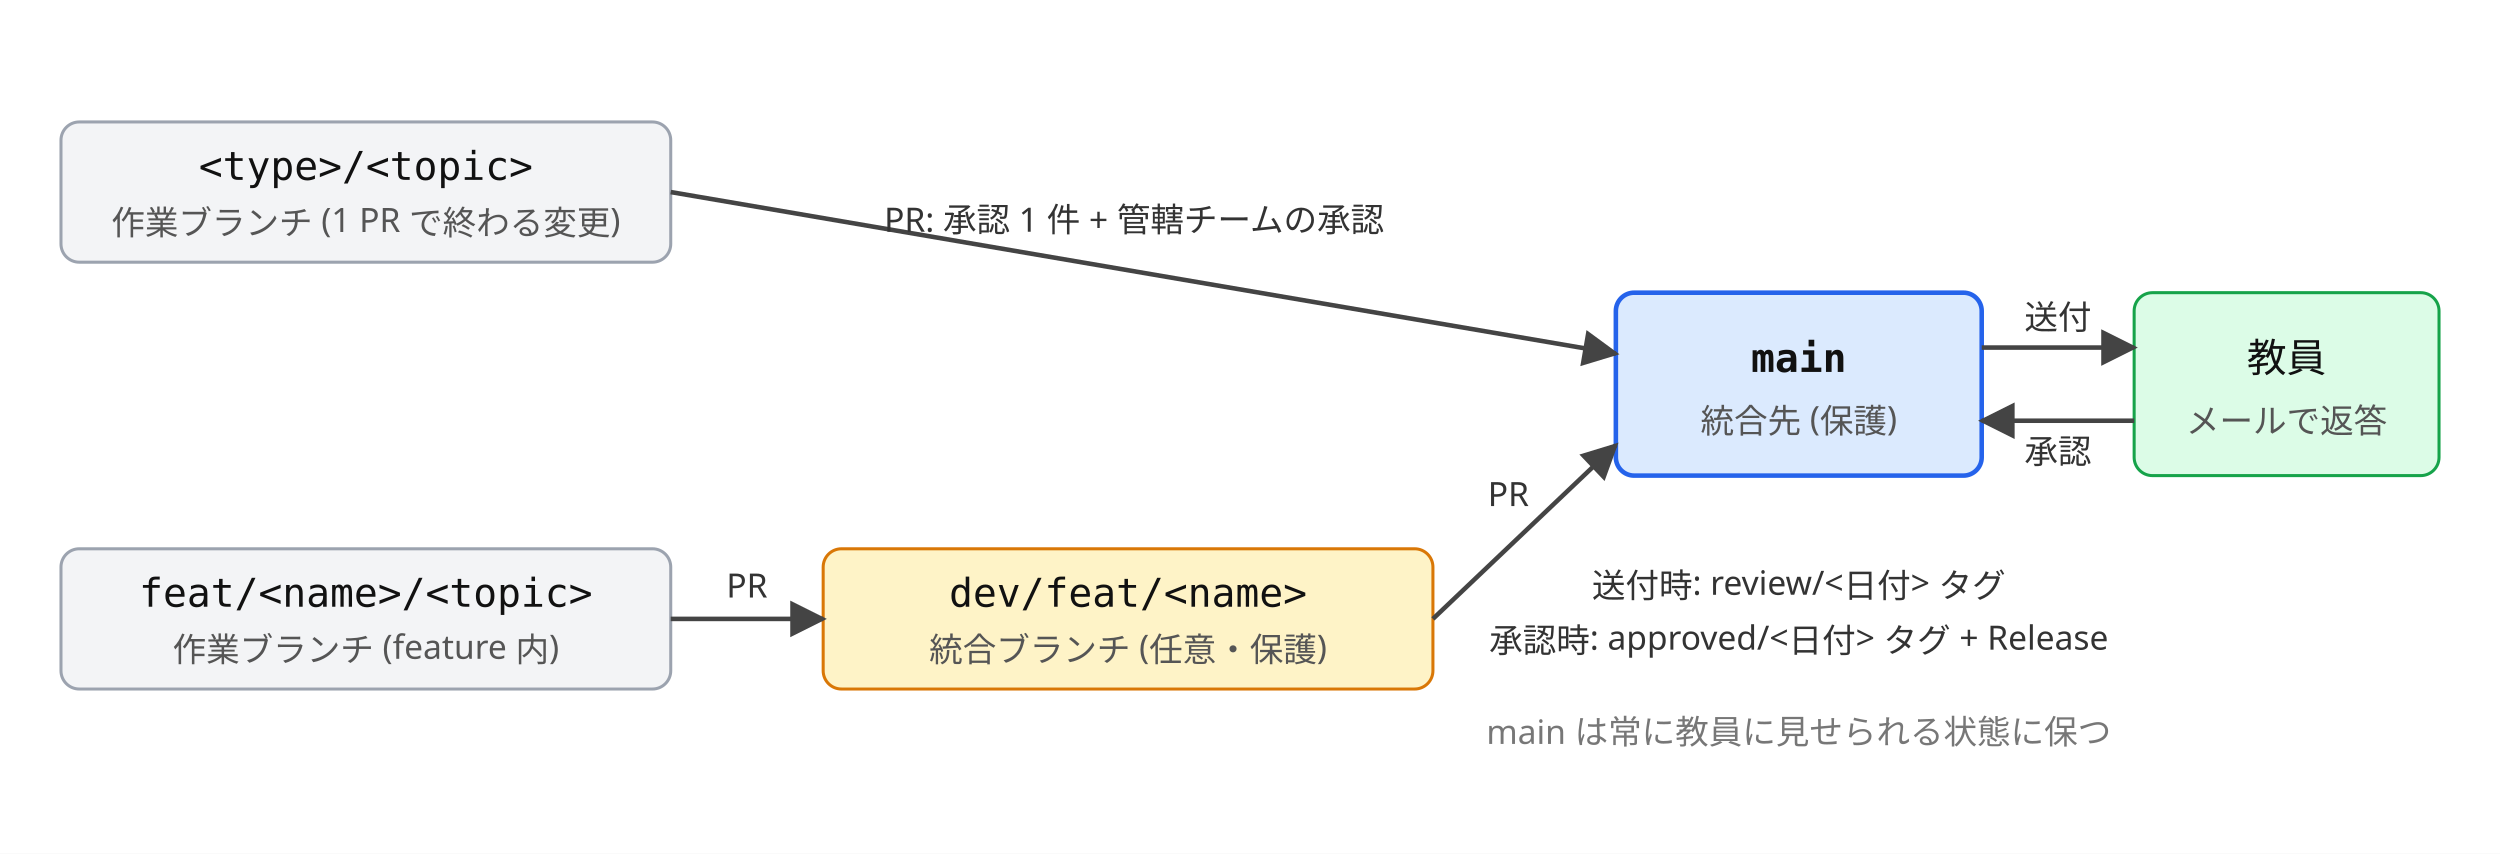
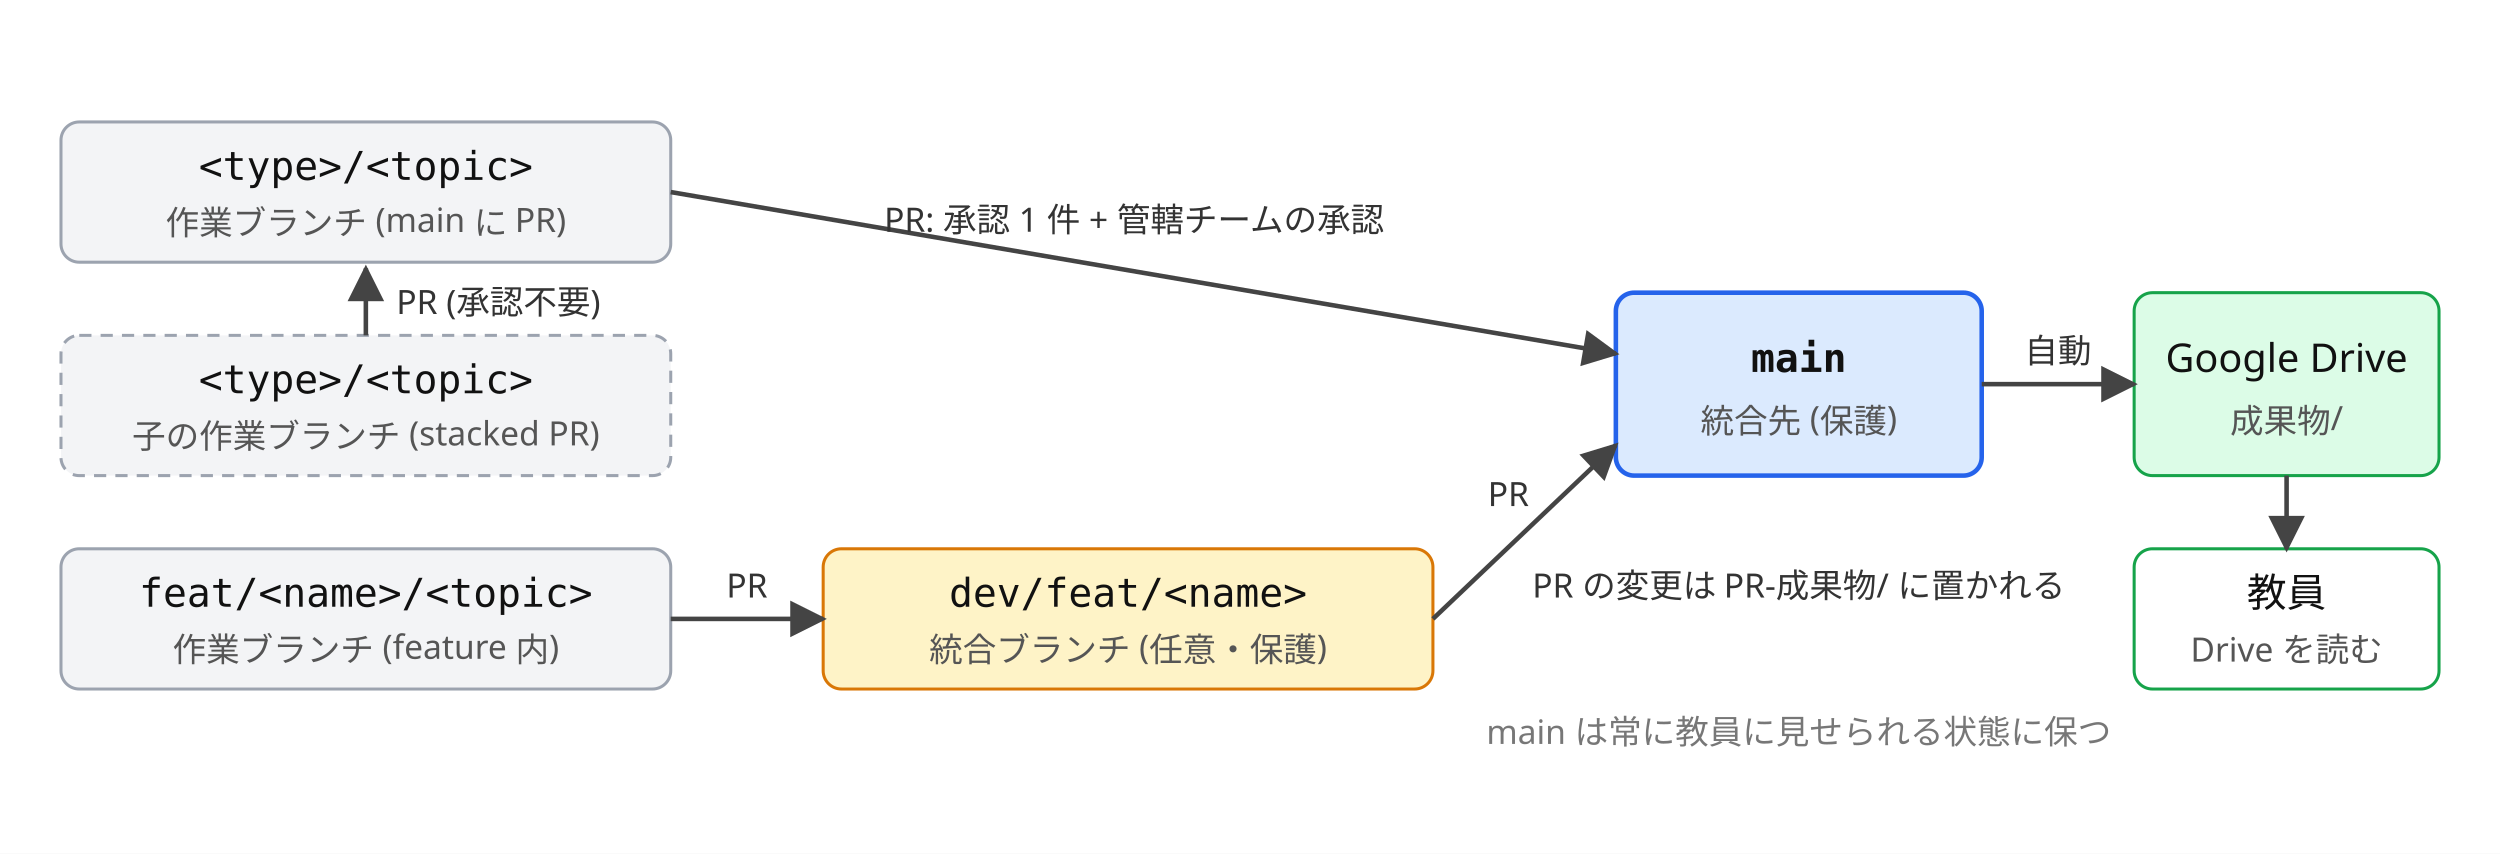
<svg xmlns="http://www.w3.org/2000/svg" width="820" height="280" viewBox="0 0 820 280" font-family="sans-serif" font-size="13">
  <rect width="820" height="280" fill="#ffffff" />
  <defs>
    <marker id="arrow" viewBox="0 0 10 10" refX="9" refY="5" markerWidth="8" markerHeight="8" orient="auto-start-reverse">
      <path d="M0,0 L10,5 L0,10 z" fill="#444444" />
    </marker>
  </defs>
  <rect x="20" y="40" width="200" height="46" rx="6" fill="#f3f4f6" stroke="#9ca3af" />
  <text x="120" y="59" text-anchor="middle" font-family="monospace" fill="#111">&lt;type&gt;/&lt;topic&gt;</text>
-   <text x="120" y="77" text-anchor="middle" fill="#555" font-size="11">作業ブランチ (1 PR で終わる変更)</text>
+   <text x="120" y="77" text-anchor="middle" fill="#555" font-size="11">作業ブランチ (main に PR)</text>
+   <rect x="20" y="110" width="200" height="46" rx="6" fill="#f3f4f6" stroke="#9ca3af" stroke-dasharray="4 3" />
+   <text x="120" y="129" text-anchor="middle" font-family="monospace" fill="#111">&lt;type&gt;/&lt;topic&gt;</text>
+   <text x="120" y="147" text-anchor="middle" fill="#555" font-size="11">子の作業ブランチ (stacked PR)</text>
  <rect x="20" y="180" width="200" height="46" rx="6" fill="#f3f4f6" stroke="#9ca3af" />
  <text x="120" y="199" text-anchor="middle" font-family="monospace" fill="#111">feat/&lt;name&gt;/&lt;topic&gt;</text>
  <text x="120" y="217" text-anchor="middle" fill="#555" font-size="11">作業ブランチ (feature 内)</text>
  <rect x="270" y="180" width="200" height="46" rx="6" fill="#fef3c7" stroke="#d97706" />
  <text x="370" y="199" text-anchor="middle" font-family="monospace" fill="#111">dev/feat/&lt;name&gt;</text>
  <text x="370" y="217" text-anchor="middle" fill="#555" font-size="11">統合ブランチ (任意・保護)</text>
  <rect x="530" y="96" width="120" height="60" rx="6" fill="#dbeafe" stroke="#2563eb" stroke-width="1.5" />
  <text x="590" y="122" text-anchor="middle" font-family="monospace" font-weight="bold" fill="#111">main</text>
  <text x="590" y="142" text-anchor="middle" fill="#555" font-size="11">統合先 (保護)</text>
  <rect x="700" y="96" width="100" height="60" rx="6" fill="#dcfce7" stroke="#16a34a" />
-   <text x="750" y="122" text-anchor="middle" fill="#111">教員</text>
-   <text x="750" y="142" text-anchor="middle" fill="#555" font-size="11">メールで返答</text>
+   <text x="750" y="122" text-anchor="middle" fill="#111">Google Drive</text>
+   <text x="750" y="142" text-anchor="middle" fill="#555" font-size="11">成果物/</text>
+   <rect x="700" y="180" width="100" height="46" rx="6" fill="#ffffff" stroke="#16a34a" />
+   <text x="750" y="199" text-anchor="middle" fill="#111">教員</text>
+   <text x="750" y="217" text-anchor="middle" fill="#555" font-size="11">Drive を読む</text>
  <path d="M220,63 L530,116" fill="none" stroke="#444444" stroke-width="1.5" marker-end="url(#arrow)" />
  <text x="372" y="76" text-anchor="middle" fill="#333" font-size="11">PR: 承認 1 件 + 管轄チームの承認</text>
+   <path d="M120,110 L120,88" fill="none" stroke="#444444" stroke-width="1.5" marker-end="url(#arrow)" />
+   <text x="130" y="103" text-anchor="start" fill="#333" font-size="11">PR (承認不要)</text>
  <path d="M220,203 L270,203" fill="none" stroke="#444444" stroke-width="1.5" marker-end="url(#arrow)" />
  <text x="245" y="196" text-anchor="middle" fill="#333" font-size="11">PR</text>
  <path d="M470,203 L530,146" fill="none" stroke="#444444" stroke-width="1.5" marker-end="url(#arrow)" />
  <text x="488" y="166" text-anchor="start" fill="#333" font-size="11">PR</text>
-   <path d="M650,114 L700,114" fill="none" stroke="#444444" stroke-width="1.5" marker-end="url(#arrow)" />
-   <text x="675" y="108" text-anchor="middle" fill="#333" font-size="11">送付</text>
-   <path d="M700,138 L650,138" fill="none" stroke="#444444" stroke-width="1.5" marker-end="url(#arrow)" />
-   <text x="675" y="152" text-anchor="middle" fill="#333" font-size="11">承認</text>
-   <text x="590" y="196" text-anchor="middle" fill="#333" font-size="11">送付時: review/&lt;日付&gt; タグ</text>
-   <text x="590" y="214" text-anchor="middle" fill="#333" font-size="11">承認時: approved/&lt;日付&gt; タグ + Release</text>
+   <path d="M650,126 L700,126" fill="none" stroke="#444444" stroke-width="1.5" marker-end="url(#arrow)" />
+   <text x="675" y="119" text-anchor="middle" fill="#333" font-size="11">自動</text>
+   <path d="M750,156 L750,180" fill="none" stroke="#444444" stroke-width="1.5" marker-end="url(#arrow)" />
+   <text x="590" y="196" text-anchor="middle" fill="#333" font-size="11">PR の変更は PR-成果物/ に置かれる</text>
  <text x="590" y="244" text-anchor="middle" fill="#777" font-size="11">main は常に教員に見せられる状態に保つ</text>
</svg>
